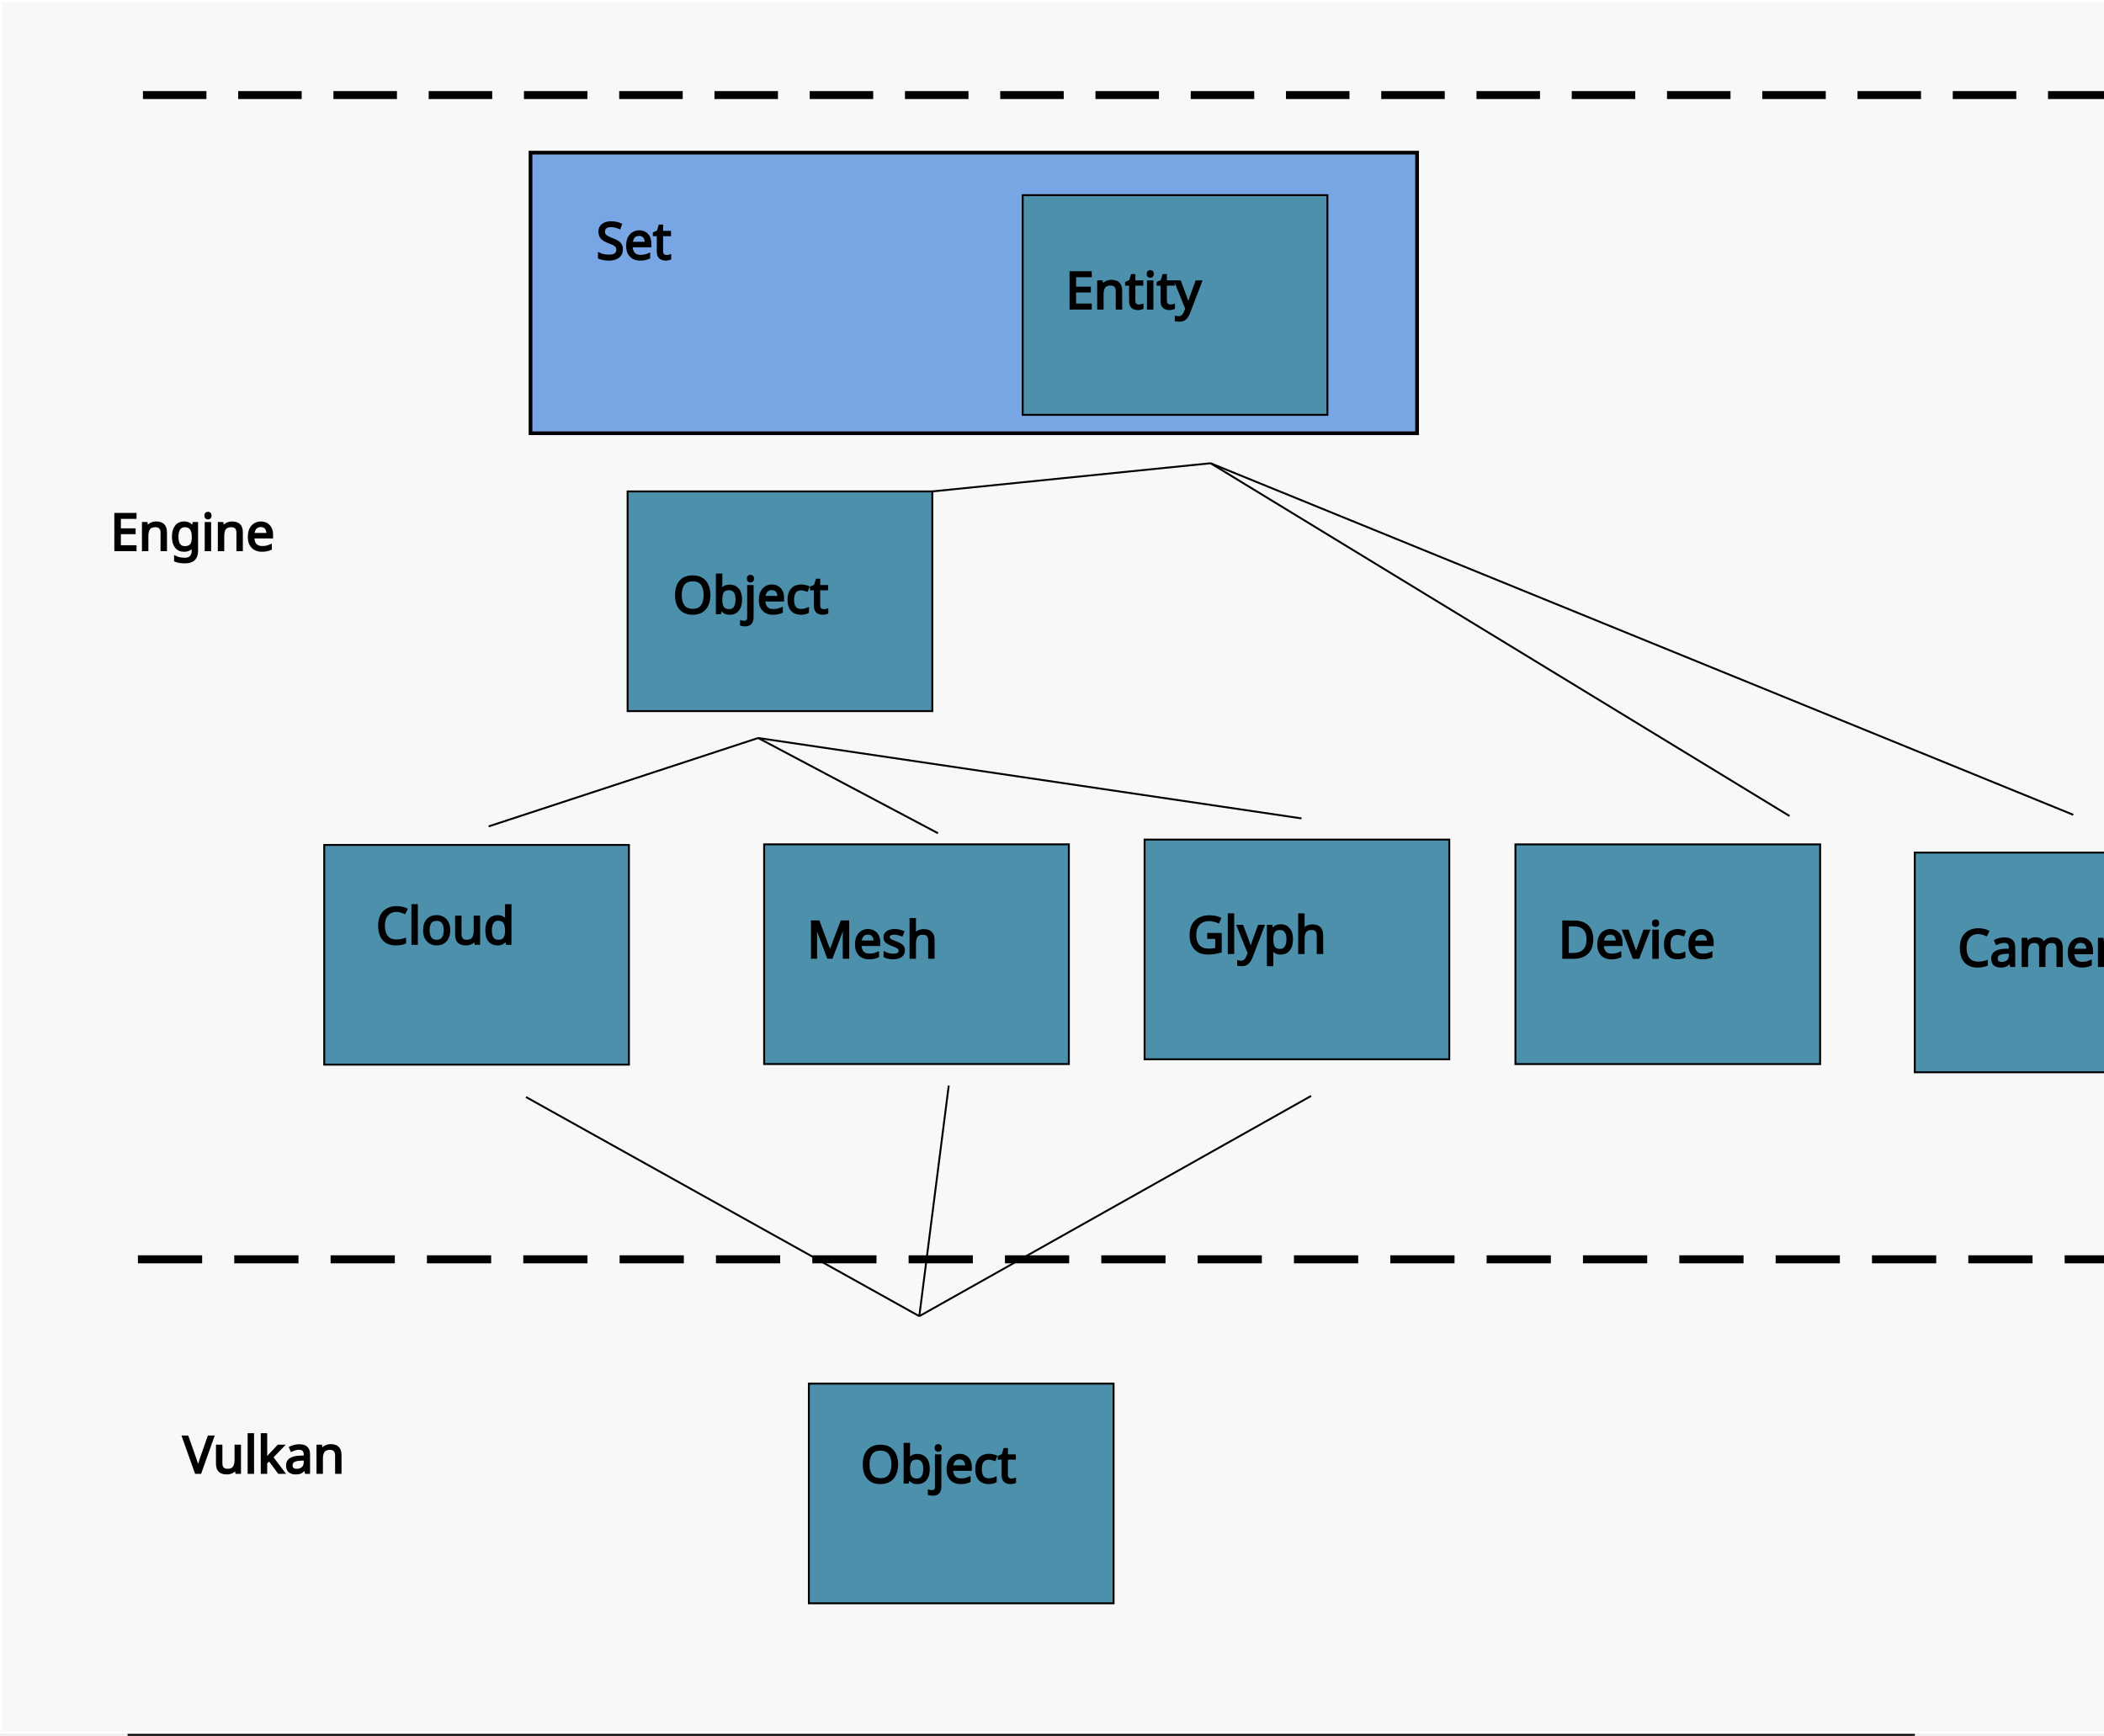
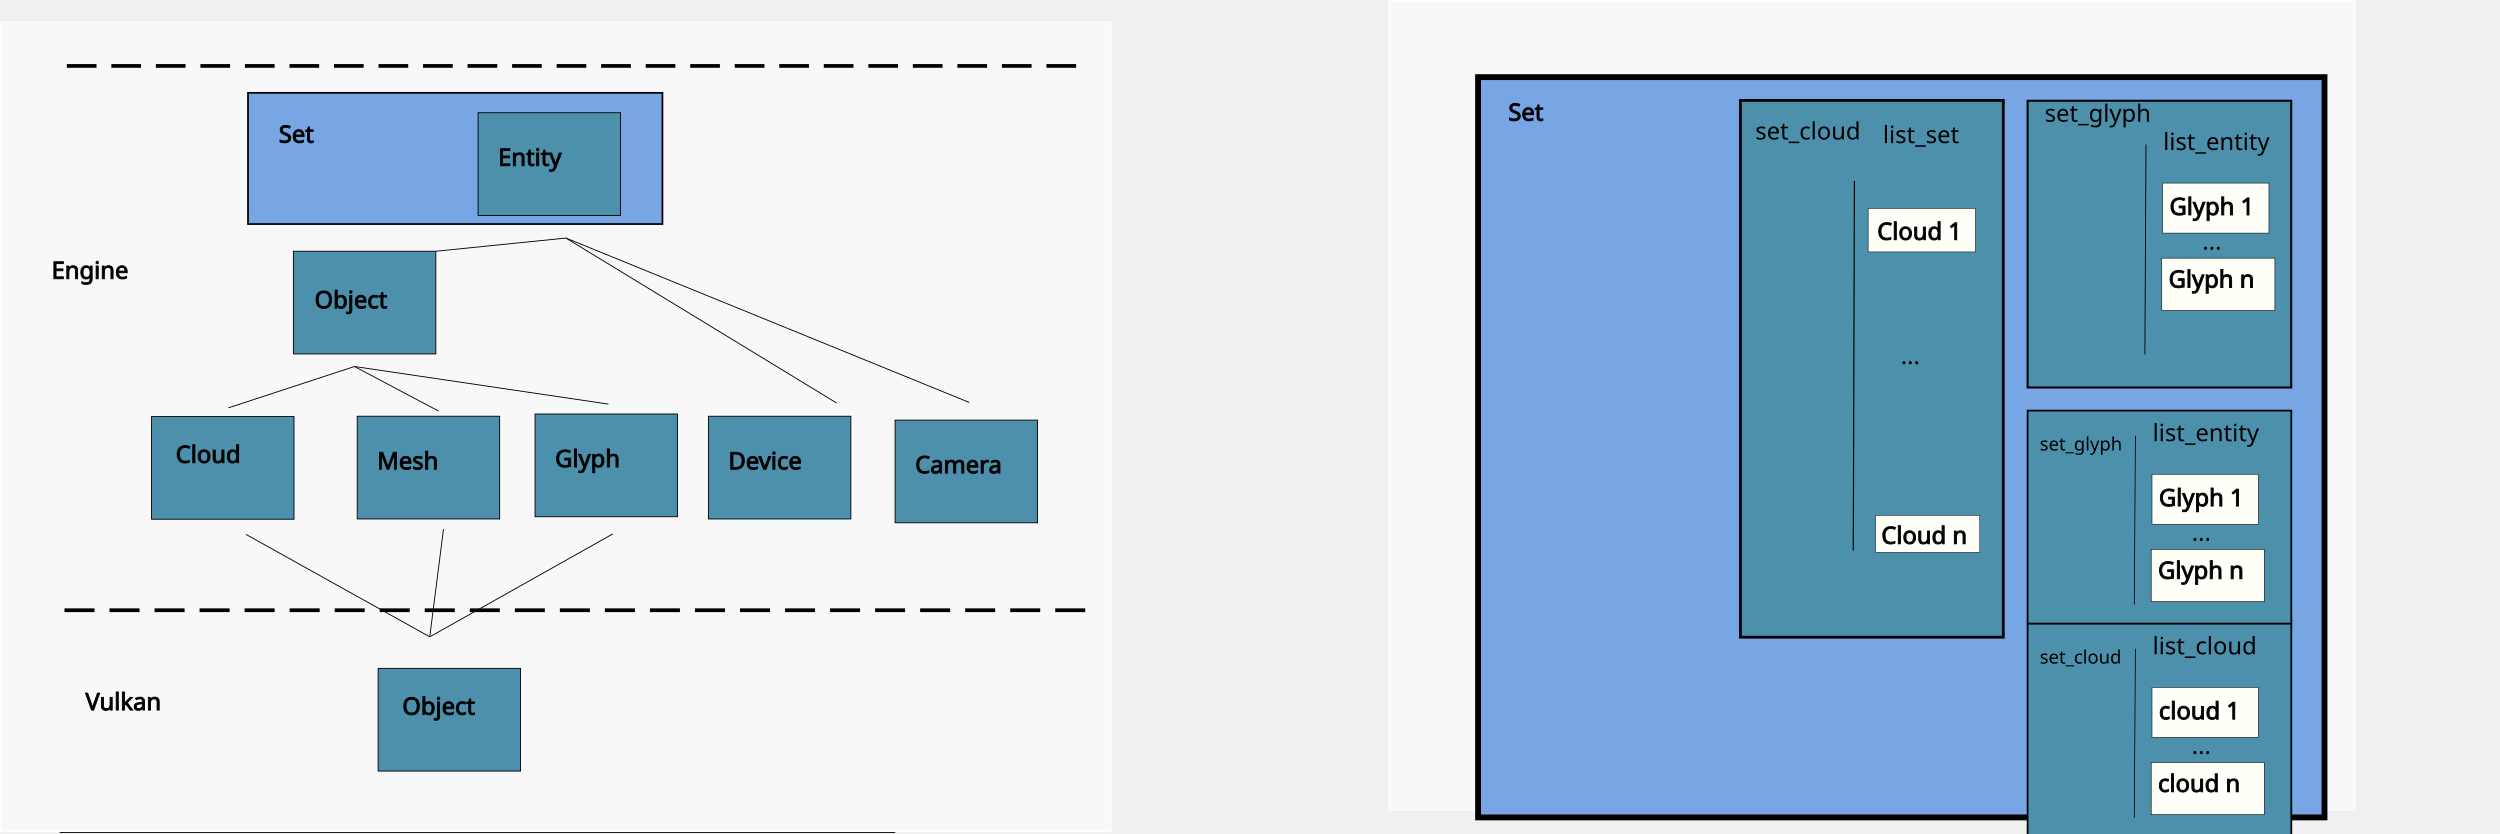
- <svg xmlns="http://www.w3.org/2000/svg" width="291.696mm" height="240.681mm" viewBox="0 0 291.696 240.681" version="1.1" id="svg5">
+ <svg xmlns="http://www.w3.org/2000/svg" width="741.434mm" height="247.051mm" viewBox="0 0 741.434 247.051" version="1.1" id="svg5">
  <defs id="defs2" />
-   <g id="layer1" transform="translate(62.81276,1.057096)">
-     <rect style="fill:#ffffff;fill-opacity:0.555;stroke:#ffffff;stroke-width:0.292" id="rect16124" width="329.398" height="240.062" x="-62.667" y="-0.911" />
-     <rect style="fill:#78a5e4;fill-opacity:1;stroke:#000000;stroke-width:0.511;stroke-opacity:1" id="rect896-8" width="122.913" height="38.91" x="10.737" y="20.106" />
-     <rect style="fill:#4d90ac;fill-opacity:1;stroke:#000000;stroke-width:0.265;stroke-opacity:1" id="rect896" width="42.244" height="30.462" x="78.973" y="26.002" />
-     <text xml:space="preserve" style="font-size:7.056px;line-height:1.25;font-family:sans-serif;-inkscape-font-specification:'sans-serif, Normal';stroke:#000000;stroke-width:0.265;stroke-opacity:1" x="84.913" y="41.732" id="text1714">
-       <tspan id="tspan1712" style="stroke:#000000;stroke-width:0.265;stroke-opacity:1" x="84.913" y="41.732">Entity</tspan>
-     </text>
-     <rect style="fill:#4d90ac;fill-opacity:1;stroke:#000000;stroke-width:0.265;stroke-opacity:1" id="rect896-89" width="42.244" height="30.462" x="24.199" y="67.08" />
-     <text xml:space="preserve" style="font-size:7.056px;line-height:1.25;font-family:sans-serif;-inkscape-font-specification:'sans-serif, Normal';stroke:#000000;stroke-width:0.265;stroke-opacity:1" x="30.466" y="83.976" id="text1714-64">
-       <tspan id="tspan1712-3" style="stroke:#000000;stroke-width:0.265;stroke-opacity:1" x="30.466" y="83.976">Object</tspan>
-     </text>
-     <text xml:space="preserve" style="font-size:7.056px;line-height:1.25;font-family:sans-serif;-inkscape-font-specification:'sans-serif, Normal';stroke:#000000;stroke-width:0.265;stroke-opacity:1" x="19.862" y="34.867" id="text1714-83">
-       <tspan id="tspan1712-1" style="stroke:#000000;stroke-width:0.265;stroke-opacity:1" x="19.862" y="34.867">Set</tspan>
-     </text>
-     <rect style="fill:#4d90ac;fill-opacity:1;stroke:#000000;stroke-width:0.265;stroke-opacity:1" id="rect896-1" width="42.244" height="30.462" x="-17.862" y="116.099" />
-     <text xml:space="preserve" style="font-size:7.056px;line-height:1.25;font-family:sans-serif;-inkscape-font-specification:'sans-serif, Normal';stroke:#000000;stroke-width:0.265;stroke-opacity:1" x="-10.696" y="129.822" id="text1714-7">
-       <tspan id="tspan1712-5" style="stroke:#000000;stroke-width:0.265;stroke-opacity:1" x="-10.696" y="129.822">Cloud</tspan>
-     </text>
-     <rect style="fill:#4d90ac;fill-opacity:1;stroke:#000000;stroke-width:0.265;stroke-opacity:1" id="rect896-1-5" width="42.244" height="30.462" x="49.327" y="190.791" />
-     <text xml:space="preserve" style="font-size:7.056px;line-height:1.25;font-family:sans-serif;-inkscape-font-specification:'sans-serif, Normal';stroke:#000000;stroke-width:0.265;stroke-opacity:1" x="56.493" y="204.514" id="text1714-7-9">
-       <tspan id="tspan1712-5-7" style="stroke:#000000;stroke-width:0.265;stroke-opacity:1" x="56.493" y="204.514">Object</tspan>
-     </text>
-     <rect style="fill:#4d90ac;fill-opacity:1;stroke:#000000;stroke-width:0.265;stroke-opacity:1" id="rect896-9" width="42.244" height="30.462" x="43.128" y="116.017" />
-     <text xml:space="preserve" style="font-size:7.056px;line-height:1.25;font-family:sans-serif;-inkscape-font-specification:'sans-serif, Normal';stroke:#000000;stroke-width:0.265;stroke-opacity:1" x="49.068" y="131.746" id="text1714-6">
-       <tspan id="tspan1712-2" style="stroke:#000000;stroke-width:0.265;stroke-opacity:1" x="49.068" y="131.746">Mesh</tspan>
-     </text>
-     <rect style="fill:#4d90ac;fill-opacity:1;stroke:#000000;stroke-width:0.265;stroke-opacity:1" id="rect896-17" width="42.244" height="30.462" x="95.87" y="115.358" />
-     <text xml:space="preserve" style="font-size:7.056px;line-height:1.25;font-family:sans-serif;-inkscape-font-specification:'sans-serif, Normal';stroke:#000000;stroke-width:0.265;stroke-opacity:1" x="101.809" y="131.088" id="text1714-8">
-       <tspan id="tspan1712-57" style="stroke:#000000;stroke-width:0.265;stroke-opacity:1" x="101.809" y="131.088">Glyph</tspan>
-     </text>
-     <rect style="fill:#4d90ac;fill-opacity:1;stroke:#000000;stroke-width:0.265;stroke-opacity:1" id="rect896-17-4" width="42.244" height="30.462" x="147.286" y="116.023" />
-     <text xml:space="preserve" style="font-size:7.056px;line-height:1.25;font-family:sans-serif;-inkscape-font-specification:'sans-serif, Normal';stroke:#000000;stroke-width:0.265;stroke-opacity:1" x="153.226" y="131.753" id="text1714-8-1">
-       <tspan id="tspan1712-57-8" style="stroke:#000000;stroke-width:0.265;stroke-opacity:1" x="153.226" y="131.753">Device</tspan>
-     </text>
-     <rect style="fill:#4d90ac;fill-opacity:1;stroke:#000000;stroke-width:0.265;stroke-opacity:1" id="rect896-17-4-1" width="42.244" height="30.462" x="202.65" y="117.159" />
-     <text xml:space="preserve" style="font-size:7.056px;line-height:1.25;font-family:sans-serif;-inkscape-font-specification:'sans-serif, Normal';stroke:#000000;stroke-width:0.265;stroke-opacity:1" x="208.59" y="132.889" id="text1714-8-1-7">
-       <tspan id="tspan1712-57-8-5" style="stroke:#000000;stroke-width:0.265;stroke-opacity:1" x="208.59" y="132.889">Camera</tspan>
-     </text>
-     <text xml:space="preserve" style="font-size:7.056px;line-height:1.25;font-family:sans-serif;-inkscape-font-specification:'sans-serif, Normal';stroke:#000000;stroke-width:0.265;stroke-opacity:1" x="-47.516" y="75.237" id="text10767">
-       <tspan id="tspan10765" style="stroke:#000000;stroke-width:0.265;stroke-opacity:1" x="-47.516" y="75.237">Engine</tspan>
-     </text>
-     <text xml:space="preserve" style="font-size:7.056px;line-height:1.25;font-family:sans-serif;-inkscape-font-specification:'sans-serif, Normal';stroke:#000000;stroke-width:0.265;stroke-opacity:1" x="-37.466" y="203.17" id="text11761">
-       <tspan id="tspan11759" style="stroke:#000000;stroke-width:0.265;stroke-opacity:1" x="-37.466" y="203.17">Vulkan</tspan>
-     </text>
-     <path style="fill:none;stroke:#000000;stroke-width:0.265px;stroke-linecap:butt;stroke-linejoin:miter;stroke-opacity:1" d="m 10.112,151.055 54.526,30.385" id="path12747" />
-     <path style="fill:none;stroke:#000000;stroke-width:0.265px;stroke-linecap:butt;stroke-linejoin:miter;stroke-opacity:1" d="m 68.719,149.465 -4.081,31.975" id="path12749" />
-     <path style="fill:none;stroke:#000000;stroke-width:0.265px;stroke-linecap:butt;stroke-linejoin:miter;stroke-opacity:1" d="M 118.956,150.9 64.638,181.44" id="path12751" />
-     <path style="fill:none;stroke:#000000;stroke-width:1.101;stroke-linecap:butt;stroke-linejoin:miter;stroke-miterlimit:4;stroke-dasharray:8.804, 4.402;stroke-dashoffset:0;stroke-opacity:1" d="M -42.997,12.124 H 257.098" id="path12759" />
-     <path style="fill:none;stroke:#000000;stroke-width:1.113;stroke-linecap:butt;stroke-linejoin:miter;stroke-miterlimit:4;stroke-dasharray:8.904, 4.452;stroke-dashoffset:0;stroke-opacity:1" d="M -43.691,173.555 H 263.243" id="path12759-5" />
-     <path style="fill:none;stroke:#000000;stroke-width:0.265px;stroke-linecap:butt;stroke-linejoin:miter;stroke-opacity:1" d="M -45.123,239.492 H 202.656" id="path12759-3" />
-     <path style="fill:none;stroke:#000000;stroke-width:0.265px;stroke-linecap:butt;stroke-linejoin:miter;stroke-opacity:1" d="m 105.019,63.174 80.267,48.915" id="path14612" />
-     <path style="fill:none;stroke:#000000;stroke-width:0.265px;stroke-linecap:butt;stroke-linejoin:miter;stroke-opacity:1" d="M 105.019,63.174 66.443,67.08" id="path14614" />
-     <path style="fill:none;stroke:#000000;stroke-width:0.265px;stroke-linecap:butt;stroke-linejoin:miter;stroke-opacity:1" d="M 42.3,101.271 4.932,113.527" id="path14616" />
-     <path style="fill:none;stroke:#000000;stroke-width:0.265px;stroke-linecap:butt;stroke-linejoin:miter;stroke-opacity:1" d="m 42.3,101.271 24.928,13.206" id="path14618" />
-     <path style="fill:none;stroke:#000000;stroke-width:0.265px;stroke-linecap:butt;stroke-linejoin:miter;stroke-opacity:1" d="m 42.3,101.271 75.327,11.149" id="path14620" />
-     <path style="fill:none;stroke:#000000;stroke-width:0.265px;stroke-linecap:butt;stroke-linejoin:miter;stroke-opacity:1" d="M 105.019,63.174 224.622,111.92" id="path1873" />
+   <g id="layer1" transform="translate(331.2248,2.925876)">
+     <rect style="fill:#ffffff;fill-opacity:0.555;stroke:#ffffff;stroke-width:0.292" id="rect16124" width="329.398" height="240.062" x="-331.079" y="3.59" />
+     <rect style="fill:#78a5e4;fill-opacity:1;stroke:#000000;stroke-width:0.511;stroke-opacity:1" id="rect896-8" width="122.913" height="38.91" x="-257.675" y="24.607" />
+     <rect style="fill:#4d90ac;fill-opacity:1;stroke:#000000;stroke-width:0.265;stroke-opacity:1" id="rect896" width="42.244" height="30.462" x="-189.439" y="30.503" />
+     <text xml:space="preserve" style="font-size:7.056px;line-height:1.25;font-family:sans-serif;-inkscape-font-specification:'sans-serif, Normal';stroke:#000000;stroke-width:0.265;stroke-opacity:1" x="-183.499" y="46.233" id="text1714">
+       <tspan id="tspan1712" style="stroke:#000000;stroke-width:0.265;stroke-opacity:1" x="-183.499" y="46.233">Entity</tspan>
+     </text>
+     <rect style="fill:#4d90ac;fill-opacity:1;stroke:#000000;stroke-width:0.265;stroke-opacity:1" id="rect896-89" width="42.244" height="30.462" x="-244.213" y="71.581" />
+     <text xml:space="preserve" style="font-size:7.056px;line-height:1.25;font-family:sans-serif;-inkscape-font-specification:'sans-serif, Normal';stroke:#000000;stroke-width:0.265;stroke-opacity:1" x="-237.946" y="88.477" id="text1714-64">
+       <tspan id="tspan1712-3" style="stroke:#000000;stroke-width:0.265;stroke-opacity:1" x="-237.946" y="88.477">Object</tspan>
+     </text>
+     <text xml:space="preserve" style="font-size:7.056px;line-height:1.25;font-family:sans-serif;-inkscape-font-specification:'sans-serif, Normal';stroke:#000000;stroke-width:0.265;stroke-opacity:1" x="-248.55" y="39.368" id="text1714-83">
+       <tspan id="tspan1712-1" style="stroke:#000000;stroke-width:0.265;stroke-opacity:1" x="-248.55" y="39.368">Set</tspan>
+     </text>
+     <rect style="fill:#4d90ac;fill-opacity:1;stroke:#000000;stroke-width:0.265;stroke-opacity:1" id="rect896-1" width="42.244" height="30.462" x="-286.274" y="120.6" />
+     <text xml:space="preserve" style="font-size:7.056px;line-height:1.25;font-family:sans-serif;-inkscape-font-specification:'sans-serif, Normal';stroke:#000000;stroke-width:0.265;stroke-opacity:1" x="-279.109" y="134.323" id="text1714-7">
+       <tspan id="tspan1712-5" style="stroke:#000000;stroke-width:0.265;stroke-opacity:1" x="-279.109" y="134.323">Cloud</tspan>
+     </text>
+     <rect style="fill:#4d90ac;fill-opacity:1;stroke:#000000;stroke-width:0.265;stroke-opacity:1" id="rect896-1-5" width="42.244" height="30.462" x="-219.085" y="195.292" />
+     <text xml:space="preserve" style="font-size:7.056px;line-height:1.25;font-family:sans-serif;-inkscape-font-specification:'sans-serif, Normal';stroke:#000000;stroke-width:0.265;stroke-opacity:1" x="-211.919" y="209.015" id="text1714-7-9">
+       <tspan id="tspan1712-5-7" style="stroke:#000000;stroke-width:0.265;stroke-opacity:1" x="-211.919" y="209.015">Object</tspan>
+     </text>
+     <rect style="fill:#4d90ac;fill-opacity:1;stroke:#000000;stroke-width:0.265;stroke-opacity:1" id="rect896-9" width="42.244" height="30.462" x="-225.284" y="120.518" />
+     <text xml:space="preserve" style="font-size:7.056px;line-height:1.25;font-family:sans-serif;-inkscape-font-specification:'sans-serif, Normal';stroke:#000000;stroke-width:0.265;stroke-opacity:1" x="-219.344" y="136.248" id="text1714-6">
+       <tspan id="tspan1712-2" style="stroke:#000000;stroke-width:0.265;stroke-opacity:1" x="-219.344" y="136.248">Mesh</tspan>
+     </text>
+     <rect style="fill:#4d90ac;fill-opacity:1;stroke:#000000;stroke-width:0.265;stroke-opacity:1" id="rect896-17" width="42.244" height="30.462" x="-172.542" y="119.86" />
+     <text xml:space="preserve" style="font-size:7.056px;line-height:1.25;font-family:sans-serif;-inkscape-font-specification:'sans-serif, Normal';stroke:#000000;stroke-width:0.265;stroke-opacity:1" x="-166.603" y="135.59" id="text1714-8">
+       <tspan id="tspan1712-57" style="stroke:#000000;stroke-width:0.265;stroke-opacity:1" x="-166.603" y="135.59">Glyph</tspan>
+     </text>
+     <rect style="fill:#4d90ac;fill-opacity:1;stroke:#000000;stroke-width:0.265;stroke-opacity:1" id="rect896-17-4" width="42.244" height="30.462" x="-121.126" y="120.524" />
+     <text xml:space="preserve" style="font-size:7.056px;line-height:1.25;font-family:sans-serif;-inkscape-font-specification:'sans-serif, Normal';stroke:#000000;stroke-width:0.265;stroke-opacity:1" x="-115.187" y="136.254" id="text1714-8-1">
+       <tspan id="tspan1712-57-8" style="stroke:#000000;stroke-width:0.265;stroke-opacity:1" x="-115.187" y="136.254">Device</tspan>
+     </text>
+     <rect style="fill:#4d90ac;fill-opacity:1;stroke:#000000;stroke-width:0.265;stroke-opacity:1" id="rect896-17-4-1" width="42.244" height="30.462" x="-65.762" y="121.66" />
+     <text xml:space="preserve" style="font-size:7.056px;line-height:1.25;font-family:sans-serif;-inkscape-font-specification:'sans-serif, Normal';stroke:#000000;stroke-width:0.265;stroke-opacity:1" x="-59.823" y="137.39" id="text1714-8-1-7">
+       <tspan id="tspan1712-57-8-5" style="stroke:#000000;stroke-width:0.265;stroke-opacity:1" x="-59.823" y="137.39">Camera</tspan>
+     </text>
+     <text xml:space="preserve" style="font-size:7.056px;line-height:1.25;font-family:sans-serif;-inkscape-font-specification:'sans-serif, Normal';stroke:#000000;stroke-width:0.265;stroke-opacity:1" x="-315.928" y="79.738" id="text10767">
+       <tspan id="tspan10765" style="stroke:#000000;stroke-width:0.265;stroke-opacity:1" x="-315.928" y="79.738">Engine</tspan>
+     </text>
+     <text xml:space="preserve" style="font-size:7.056px;line-height:1.25;font-family:sans-serif;-inkscape-font-specification:'sans-serif, Normal';stroke:#000000;stroke-width:0.265;stroke-opacity:1" x="-305.878" y="207.671" id="text11761">
+       <tspan id="tspan11759" style="stroke:#000000;stroke-width:0.265;stroke-opacity:1" x="-305.878" y="207.671">Vulkan</tspan>
+     </text>
+     <path style="fill:none;stroke:#000000;stroke-width:0.265px;stroke-linecap:butt;stroke-linejoin:miter;stroke-opacity:1" d="m -258.3,155.556 54.526,30.385" id="path12747" />
+     <path style="fill:none;stroke:#000000;stroke-width:0.265px;stroke-linecap:butt;stroke-linejoin:miter;stroke-opacity:1" d="m -199.693,153.967 -4.081,31.975" id="path12749" />
+     <path style="fill:none;stroke:#000000;stroke-width:0.265px;stroke-linecap:butt;stroke-linejoin:miter;stroke-opacity:1" d="m -149.457,155.402 -54.317,30.54" id="path12751" />
+     <path style="fill:none;stroke:#000000;stroke-width:1.101;stroke-linecap:butt;stroke-linejoin:miter;stroke-miterlimit:4;stroke-dasharray:8.804, 4.402;stroke-dashoffset:0;stroke-opacity:1" d="M -311.409,16.625 H -11.314" id="path12759" />
+     <path style="fill:none;stroke:#000000;stroke-width:1.113;stroke-linecap:butt;stroke-linejoin:miter;stroke-miterlimit:4;stroke-dasharray:8.904, 4.452;stroke-dashoffset:0;stroke-opacity:1" d="M -312.103,178.056 H -5.169" id="path12759-5" />
+     <path style="fill:none;stroke:#000000;stroke-width:0.265px;stroke-linecap:butt;stroke-linejoin:miter;stroke-opacity:1" d="M -313.535,243.993 H -65.756" id="path12759-3" />
+     <path style="fill:none;stroke:#000000;stroke-width:0.265px;stroke-linecap:butt;stroke-linejoin:miter;stroke-opacity:1" d="m -163.393,67.675 80.267,48.915" id="path14612" />
+     <path style="fill:none;stroke:#000000;stroke-width:0.265px;stroke-linecap:butt;stroke-linejoin:miter;stroke-opacity:1" d="m -163.393,67.675 -38.577,3.907" id="path14614" />
+     <path style="fill:none;stroke:#000000;stroke-width:0.265px;stroke-linecap:butt;stroke-linejoin:miter;stroke-opacity:1" d="m -226.112,105.772 -37.368,12.256" id="path14616" />
+     <path style="fill:none;stroke:#000000;stroke-width:0.265px;stroke-linecap:butt;stroke-linejoin:miter;stroke-opacity:1" d="m -226.112,105.772 24.928,13.206" id="path14618" />
+     <path style="fill:none;stroke:#000000;stroke-width:0.265px;stroke-linecap:butt;stroke-linejoin:miter;stroke-opacity:1" d="m -226.112,105.772 75.327,11.149" id="path14620" />
+     <path style="fill:none;stroke:#000000;stroke-width:0.265px;stroke-linecap:butt;stroke-linejoin:miter;stroke-opacity:1" d="M -163.393,67.675 -43.79,116.421" id="path1873" />
+     <rect style="fill:#ffffff;fill-opacity:0.555;stroke:#ffffff;stroke-width:0.273" id="rect16124-3" width="286.585" height="240.081" x="80.655" y="-2.79" />
+     <rect style="fill:#ffffff;fill-opacity:0.555;stroke:#ffffff;stroke-width:0.204" id="rect16124-3-0" width="260.719" height="147.062" x="132.201" y="269.477" />
+     <rect style="fill:#78a5e4;fill-opacity:1;stroke:#000000;stroke-width:1.734;stroke-opacity:1" id="rect896-8-1" width="251.026" height="219.547" x="107.136" y="19.949" />
+     <rect style="fill:#4d90ac;fill-opacity:1;stroke:#000000;stroke-width:0.602;stroke-opacity:1" id="rect896-7" width="78.178" height="85.044" x="270.106" y="26.953" />
+     <rect style="fill:#4d90ac;fill-opacity:1;stroke:#000000;stroke-width:0.823;stroke-opacity:1" id="rect896-7-2" width="77.958" height="159.202" x="184.941" y="26.849" />
+     <rect style="fill:#fffff7;fill-opacity:1;stroke:#000000;stroke-width:0.15;stroke-opacity:1" id="rect896-17-4-1-4" width="31.811" height="12.914" x="222.821" y="58.876" />
+     <text xml:space="preserve" style="font-size:7.056px;line-height:1.25;font-family:sans-serif;-inkscape-font-specification:'sans-serif, Normal';stroke:#000000;stroke-width:0.265;stroke-opacity:1" x="225.505" y="68.186" id="text1714-5">
+       <tspan id="tspan1712-9" style="stroke:#000000;stroke-width:0.265;stroke-opacity:1" x="225.505" y="68.186">Cloud 1</tspan>
+     </text>
+     <rect style="fill:#fffff7;fill-opacity:1;stroke:#000000;stroke-width:0.136;stroke-opacity:1" id="rect896-17-4-1-4-8" width="30.887" height="10.939" x="225.033" y="149.925" />
+     <text xml:space="preserve" style="font-size:7.056px;line-height:1.25;font-family:sans-serif;-inkscape-font-specification:'sans-serif, Normal';stroke:#000000;stroke-width:0.265;stroke-opacity:1" x="226.716" y="158.346" id="text1714-5-9">
+       <tspan id="tspan1712-9-3" style="stroke:#000000;stroke-width:0.265;stroke-opacity:1" x="226.716" y="158.346">Cloud n</tspan>
+     </text>
+     <text xml:space="preserve" style="font-size:7.056px;line-height:1.25;font-family:sans-serif;-inkscape-font-specification:'sans-serif, Normal';stroke:#000000;stroke-width:0.265;stroke-opacity:1" x="116.098" y="32.844" id="text1714-83-7">
+       <tspan id="tspan1712-1-8" style="stroke:#000000;stroke-width:0.265;stroke-opacity:1" x="116.098" y="32.844">Set</tspan>
+     </text>
+     <text xml:space="preserve" style="font-size:7.056px;line-height:1.25;font-family:sans-serif;-inkscape-font-specification:'sans-serif, Normal';stroke-width:0.265" x="189.342" y="38.43" id="text7446">
+       <tspan id="tspan7444" style="stroke-width:0.265" x="189.342" y="38.43">set_cloud</tspan>
+     </text>
+     <rect style="fill:#fffff7;fill-opacity:1;stroke:#000000;stroke-width:0.16;stroke-opacity:1" id="rect896-17-4-1-4-9" width="31.545" height="14.833" x="310.143" y="51.369" />
+     <text xml:space="preserve" style="font-size:7.056px;line-height:1.25;font-family:sans-serif;-inkscape-font-specification:'sans-serif, Normal';stroke:#000000;stroke-width:0.265;stroke-opacity:1" x="312.179" y="60.823" id="text1714-5-2">
+       <tspan id="tspan1712-9-2" style="stroke:#000000;stroke-width:0.265;stroke-opacity:1" x="312.179" y="60.823">Glyph 1</tspan>
+     </text>
+     <rect style="fill:#fffff7;fill-opacity:1;stroke:#000000;stroke-width:0.169;stroke-opacity:1" id="rect896-17-4-1-4-5-4" width="33.558" height="15.517" x="309.899" y="73.63" />
+     <text xml:space="preserve" style="font-size:7.056px;line-height:1.25;font-family:sans-serif;-inkscape-font-specification:'sans-serif, Normal';stroke:#000000;stroke-width:0.265;stroke-opacity:1" x="311.923" y="82.361" id="text1714-5-9-7">
+       <tspan id="tspan1712-9-4-7" style="stroke:#000000;stroke-width:0.265;stroke-opacity:1" x="311.923" y="82.361">Glyph n</tspan>
+     </text>
+     <text xml:space="preserve" style="font-size:7.056px;line-height:1.25;font-family:sans-serif;-inkscape-font-specification:'sans-serif, Normal';stroke-width:0.265" x="321.918" y="71.095" id="text2702-5">
+       <tspan id="tspan2700-4" style="stroke-width:0.265" x="321.918" y="71.095">...</tspan>
+     </text>
+     <text xml:space="preserve" style="font-size:7.056px;line-height:1.25;font-family:sans-serif;-inkscape-font-specification:'sans-serif, Normal';stroke-width:0.265" x="232.485" y="105.033" id="text2702-5-0">
+       <tspan id="tspan2700-4-6" style="stroke-width:0.265" x="232.485" y="105.033">...</tspan>
+     </text>
+     <text xml:space="preserve" style="font-size:7.056px;line-height:1.25;font-family:sans-serif;-inkscape-font-specification:'sans-serif, Normal';stroke-width:0.265" x="275.169" y="33.171" id="text25968">
+       <tspan id="tspan25966" style="stroke-width:0.265" x="275.169" y="33.171">set_glyph</tspan>
+     </text>
+     <rect style="fill:#4d90ac;fill-opacity:1;stroke:#000000;stroke-width:0.519;stroke-opacity:1" id="rect896-7-6" width="78.214" height="63.201" x="270.106" y="118.848" />
+     <path style="fill:none;stroke:#000000;stroke-width:0.265px;stroke-linecap:butt;stroke-linejoin:miter;stroke-opacity:1" d="m 305.22,39.923 -0.329,62.266" id="path43190" />
+     <path style="fill:none;stroke:#000000;stroke-width:0.351px;stroke-linecap:butt;stroke-linejoin:miter;stroke-opacity:1" d="M 218.741,50.729 218.412,160.32" id="path43190-2" />
+     <text xml:space="preserve" style="font-size:7.056px;line-height:1.25;font-family:sans-serif;-inkscape-font-specification:'sans-serif, Normal';stroke-width:0.265" x="310.321" y="41.565" id="text44998">
+       <tspan id="tspan44996" style="stroke-width:0.265" x="310.321" y="41.565">list_entity</tspan>
+     </text>
+     <rect style="fill:#fffff7;fill-opacity:1;stroke:#000000;stroke-width:0.16;stroke-opacity:1" id="rect896-17-4-1-4-9-5" width="31.545" height="14.833" x="307.003" y="137.718" />
+     <text xml:space="preserve" style="font-size:7.056px;line-height:1.25;font-family:sans-serif;-inkscape-font-specification:'sans-serif, Normal';stroke:#000000;stroke-width:0.265;stroke-opacity:1" x="309.04" y="147.172" id="text1714-5-2-0">
+       <tspan id="tspan1712-9-2-6" style="stroke:#000000;stroke-width:0.265;stroke-opacity:1" x="309.04" y="147.172">Glyph 1</tspan>
+     </text>
+     <rect style="fill:#fffff7;fill-opacity:1;stroke:#000000;stroke-width:0.169;stroke-opacity:1" id="rect896-17-4-1-4-5-4-4" width="33.558" height="15.517" x="306.76" y="159.979" />
+     <text xml:space="preserve" style="font-size:7.056px;line-height:1.25;font-family:sans-serif;-inkscape-font-specification:'sans-serif, Normal';stroke:#000000;stroke-width:0.265;stroke-opacity:1" x="308.784" y="168.71" id="text1714-5-9-7-6">
+       <tspan id="tspan1712-9-4-7-2" style="stroke:#000000;stroke-width:0.265;stroke-opacity:1" x="308.784" y="168.71">Glyph n</tspan>
+     </text>
+     <text xml:space="preserve" style="font-size:7.056px;line-height:1.25;font-family:sans-serif;-inkscape-font-specification:'sans-serif, Normal';stroke-width:0.265" x="318.779" y="157.444" id="text2702-5-5">
+       <tspan id="tspan2700-4-8" style="stroke-width:0.265" x="318.779" y="157.444">...</tspan>
+     </text>
+     <text xml:space="preserve" style="font-size:5.479px;line-height:1.25;font-family:sans-serif;-inkscape-font-specification:'sans-serif, Normal';stroke-width:0.205" x="273.697" y="130.676" id="text25968-6">
+       <tspan id="tspan25966-2" style="stroke-width:0.205" x="273.697" y="130.676">set_glyph</tspan>
+     </text>
+     <path style="fill:none;stroke:#000000;stroke-width:0.238px;stroke-linecap:butt;stroke-linejoin:miter;stroke-opacity:1" d="m 302.081,126.273 -0.33,50.106" id="path43190-8" />
+     <text xml:space="preserve" style="font-size:7.056px;line-height:1.25;font-family:sans-serif;-inkscape-font-specification:'sans-serif, Normal';stroke-width:0.265" x="307.181" y="127.914" id="text44998-4">
+       <tspan id="tspan44996-7" style="stroke-width:0.265" x="307.181" y="127.914">list_entity</tspan>
+     </text>
+     <rect style="fill:#4d90ac;fill-opacity:1;stroke:#000000;stroke-width:0.519;stroke-opacity:1" id="rect896-7-6-9" width="78.214" height="63.201" x="270.106" y="182.049" />
+     <rect style="fill:#fffff7;fill-opacity:1;stroke:#000000;stroke-width:0.16;stroke-opacity:1" id="rect896-17-4-1-4-9-5-9" width="31.545" height="14.833" x="307.003" y="200.919" />
+     <text xml:space="preserve" style="font-size:7.056px;line-height:1.25;font-family:sans-serif;-inkscape-font-specification:'sans-serif, Normal';stroke:#000000;stroke-width:0.265;stroke-opacity:1" x="309.04" y="210.373" id="text1714-5-2-0-0">
+       <tspan id="tspan1712-9-2-6-8" style="stroke:#000000;stroke-width:0.265;stroke-opacity:1" x="309.04" y="210.373">cloud 1</tspan>
+     </text>
+     <rect style="fill:#fffff7;fill-opacity:1;stroke:#000000;stroke-width:0.169;stroke-opacity:1" id="rect896-17-4-1-4-5-4-4-1" width="33.558" height="15.517" x="306.76" y="223.18" />
+     <text xml:space="preserve" style="font-size:7.056px;line-height:1.25;font-family:sans-serif;-inkscape-font-specification:'sans-serif, Normal';stroke:#000000;stroke-width:0.265;stroke-opacity:1" x="308.784" y="231.911" id="text1714-5-9-7-6-3">
+       <tspan id="tspan1712-9-4-7-2-1" style="stroke:#000000;stroke-width:0.265;stroke-opacity:1" x="308.784" y="231.911">cloud n</tspan>
+     </text>
+     <text xml:space="preserve" style="font-size:7.056px;line-height:1.25;font-family:sans-serif;-inkscape-font-specification:'sans-serif, Normal';stroke-width:0.265" x="318.779" y="220.645" id="text2702-5-5-1">
+       <tspan id="tspan2700-4-8-0" style="stroke-width:0.265" x="318.779" y="220.645">...</tspan>
+     </text>
+     <text xml:space="preserve" style="font-size:5.479px;line-height:1.25;font-family:sans-serif;-inkscape-font-specification:'sans-serif, Normal';stroke-width:0.205" x="273.697" y="193.877" id="text25968-6-3">
+       <tspan id="tspan25966-2-4" style="stroke-width:0.205" x="273.697" y="193.877">set_cloud</tspan>
+     </text>
+     <path style="fill:none;stroke:#000000;stroke-width:0.238px;stroke-linecap:butt;stroke-linejoin:miter;stroke-opacity:1" d="m 302.081,189.474 -0.33,50.106" id="path43190-8-0" />
+     <path style="fill:none;stroke:#000000;stroke-width:0.238px;stroke-linecap:butt;stroke-linejoin:miter;stroke-opacity:1" d="m 194.453,284.786 -0.33,50.106" id="path43190-8-0-1" />
+     <path style="fill:none;stroke:#000000;stroke-width:0.238px;stroke-linecap:butt;stroke-linejoin:miter;stroke-opacity:1" d="m 239.618,284.938 -0.33,50.106" id="path43190-8-0-1-9" />
+     <path style="fill:none;stroke:#000000;stroke-width:0.3px;stroke-linecap:butt;stroke-linejoin:miter;stroke-opacity:1" d="m 299.464,281.951 -0.327,80.291" id="path43190-8-0-1-9-2" />
+     <text xml:space="preserve" style="font-size:7.056px;line-height:1.25;font-family:sans-serif;-inkscape-font-specification:'sans-serif, Normal';stroke-width:0.265" x="307.181" y="191.116" id="text44998-4-3">
+       <tspan id="tspan44996-7-9" style="stroke-width:0.265" x="307.181" y="191.116">list_cloud</tspan>
+     </text>
+     <text xml:space="preserve" style="font-size:7.056px;line-height:1.25;font-family:sans-serif;-inkscape-font-specification:'sans-serif, Normal';stroke-width:0.265" x="227.192" y="39.515" id="text44998-4-2">
+       <tspan id="tspan44996-7-4" style="stroke-width:0.265" x="227.192" y="39.515">list_set</tspan>
+     </text>
+     <text xml:space="preserve" style="font-size:7.056px;line-height:1.25;font-family:sans-serif;-inkscape-font-specification:'sans-serif, Normal';stroke-width:0.265" x="164.102" y="291.428" id="text69573">
+       <tspan id="tspan69571" style="stroke-width:0.265" x="164.102" y="291.428">dataset</tspan>
+     </text>
+     <text xml:space="preserve" style="font-size:7.056px;line-height:1.25;font-family:sans-serif;-inkscape-font-specification:'sans-serif, Normal';stroke-width:0.265" x="196.769" y="290.579" id="text70765">
+       <tspan id="tspan70763" style="stroke-width:0.265" x="196.769" y="290.579">world</tspan>
+     </text>
+     <text xml:space="preserve" style="font-size:7.056px;line-height:1.25;font-family:sans-serif;-inkscape-font-specification:'sans-serif, Normal';stroke-width:0.265" x="196.364" y="305.321" id="text71825">
+       <tspan id="tspan71823" style="stroke-width:0.265" x="196.364" y="305.321">Scene</tspan>
+     </text>
+     <text xml:space="preserve" style="font-size:7.056px;line-height:1.25;font-family:sans-serif;-inkscape-font-specification:'sans-serif, Normal';stroke-width:0.265" x="245.875" y="290.634" id="text74757">
+       <tspan id="tspan74755" style="stroke-width:0.265" x="245.875" y="290.634">Glyph</tspan>
+     </text>
+     <text xml:space="preserve" style="font-size:7.056px;line-height:1.25;font-family:sans-serif;-inkscape-font-specification:'sans-serif, Normal';stroke-width:0.265" x="245.097" y="304.753" id="text77149">
+       <tspan id="tspan77147" style="stroke-width:0.265" x="245.097" y="304.753">Capture/</tspan>
+       <tspan style="stroke-width:0.265" x="245.097" y="313.572" id="tspan78315">Playback_ID</tspan>
+     </text>
+     <path style="fill:none;stroke:#000000;stroke-width:0.265px;stroke-linecap:butt;stroke-linejoin:miter;stroke-opacity:1" d="M 195.024,296.123 H 316.918" id="path79090" />
+     <path style="fill:none;stroke:#000000;stroke-width:0.265px;stroke-linecap:butt;stroke-linejoin:miter;stroke-opacity:1" d="M 242.033,346.457 H 363.927" id="path79090-6" />
+     <text xml:space="preserve" style="font-size:7.056px;line-height:1.25;font-family:sans-serif;-inkscape-font-specification:'sans-serif, Normal';stroke-width:0.265" x="248.982" y="359.853" id="text80172">
+       <tspan id="tspan80170" style="stroke-width:0.265" x="248.982" y="359.853">cloud_name</tspan>
+     </text>
+     <text xml:space="preserve" style="font-size:7.056px;line-height:1.25;font-family:sans-serif;-inkscape-font-specification:'sans-serif, Normal';stroke-width:0.265" x="302.673" y="305.335" id="text86422">
+       <tspan id="tspan86420" style="stroke-width:0.265" x="302.673" y="305.335">Glyph</tspan>
+     </text>
+     <text xml:space="preserve" style="font-size:7.056px;line-height:1.25;font-family:sans-serif;-inkscape-font-specification:'sans-serif, Normal';stroke-width:0.265" x="303.71" y="320.95" id="text86422-6">
+       <tspan id="tspan86420-7" style="stroke-width:0.265" x="303.71" y="320.95">Camera</tspan>
+     </text>
+     <text xml:space="preserve" style="font-size:7.056px;line-height:1.25;font-family:sans-serif;-inkscape-font-specification:'sans-serif, Normal';stroke-width:0.265" x="309.808" y="357.959" id="text87800">
+       <tspan id="tspan87798" style="stroke-width:0.265" x="309.808" y="357.959">Glyph</tspan>
+     </text>
+     <text xml:space="preserve" style="font-size:7.056px;line-height:1.25;font-family:sans-serif;-inkscape-font-specification:'sans-serif, Normal';fill:#007f00;fill-opacity:1;stroke-width:0.265" x="167.984" y="299.815" id="text89202">
+       <tspan id="tspan89200" style="fill:#007f00;fill-opacity:1;stroke-width:0.265" x="167.984" y="299.815">Set</tspan>
+     </text>
+     <text xml:space="preserve" style="font-size:7.056px;line-height:1.25;font-family:sans-serif;-inkscape-font-specification:'sans-serif, Normal';fill:#007f00;fill-opacity:1;stroke-width:0.265" x="214.749" y="295.572" id="text89202-9">
+       <tspan id="tspan89200-3" style="fill:#007f00;fill-opacity:1;stroke-width:0.265" x="214.749" y="295.572">Set</tspan>
+     </text>
+     <text xml:space="preserve" style="font-size:7.056px;line-height:1.25;font-family:sans-serif;-inkscape-font-specification:'sans-serif, Normal';fill:#007f00;fill-opacity:1;stroke-width:0.265" x="215.044" y="315.072" id="text89202-3">
+       <tspan id="tspan89200-8" style="fill:#007f00;fill-opacity:1;stroke-width:0.265" x="215.044" y="315.072">Set</tspan>
+     </text>
+     <text xml:space="preserve" style="font-size:7.056px;line-height:1.25;font-family:sans-serif;-inkscape-font-specification:'sans-serif, Normal';fill:#007f00;fill-opacity:1;stroke-width:0.265" x="283.207" y="319.488" id="text89202-3-4">
+       <tspan id="tspan89200-8-0" style="fill:#007f00;fill-opacity:1;stroke-width:0.265" x="283.207" y="319.488">Set</tspan>
+     </text>
+     <text xml:space="preserve" style="font-size:7.056px;line-height:1.25;font-family:sans-serif;-inkscape-font-specification:'sans-serif, Normal';fill:#007f00;fill-opacity:1;stroke-width:0.265" x="286.328" y="368.311" id="text89202-3-0">
+       <tspan id="tspan89200-8-4" style="fill:#007f00;fill-opacity:1;stroke-width:0.265" x="286.328" y="368.311">Set</tspan>
+     </text>
+     <text xml:space="preserve" style="font-size:7.056px;line-height:1.25;font-family:sans-serif;-inkscape-font-specification:'sans-serif, Normal';fill:#004592;fill-opacity:1;stroke-width:0.265" x="323.601" y="310.051" id="text90900">
+       <tspan id="tspan90898" style="fill:#004592;fill-opacity:1;stroke-width:0.265" x="323.601" y="310.051">Entity</tspan>
+     </text>
+     <text xml:space="preserve" style="font-size:7.056px;line-height:1.25;font-family:sans-serif;-inkscape-font-specification:'sans-serif, Normal';fill:#004592;fill-opacity:1;stroke-width:0.265" x="333.602" y="324.428" id="text90900-5">
+       <tspan id="tspan90898-69" style="fill:#004592;fill-opacity:1;stroke-width:0.265" x="333.602" y="324.428">Entity</tspan>
+     </text>
+     <text xml:space="preserve" style="font-size:7.056px;line-height:1.25;font-family:sans-serif;-inkscape-font-specification:'sans-serif, Normal';fill:#004592;fill-opacity:1;stroke-width:0.265" x="329.535" y="364.699" id="text90900-6">
+       <tspan id="tspan90898-6" style="fill:#004592;fill-opacity:1;stroke-width:0.265" x="329.535" y="364.699">Entity</tspan>
+     </text>
+     <text xml:space="preserve" style="font-size:7.056px;line-height:1.25;font-family:sans-serif;-inkscape-font-specification:'sans-serif, Normal';stroke-width:0.265" x="311.136" y="378.669" id="text87800-8">
+       <tspan id="tspan87798-7" style="stroke-width:0.265" x="311.136" y="378.669">cloud</tspan>
+     </text>
+     <text xml:space="preserve" style="font-size:7.056px;line-height:1.25;font-family:sans-serif;-inkscape-font-specification:'sans-serif, Normal';fill:#004592;fill-opacity:1;stroke-width:0.265" x="330.863" y="385.408" id="text90900-6-2">
+       <tspan id="tspan90898-6-8" style="fill:#004592;fill-opacity:1;stroke-width:0.265" x="330.863" y="385.408">Entity</tspan>
+     </text>
+     <text xml:space="preserve" style="font-size:7.056px;line-height:1.25;font-family:sans-serif;-inkscape-font-specification:'sans-serif, Normal';stroke-width:0.265" x="302.934" y="337.664" id="text87800-8-2">
+       <tspan id="tspan87798-7-9" style="stroke-width:0.265" x="302.934" y="337.664">cloud</tspan>
+     </text>
+     <text xml:space="preserve" style="font-size:7.056px;line-height:1.25;font-family:sans-serif;-inkscape-font-specification:'sans-serif, Normal';fill:#004592;fill-opacity:1;stroke-width:0.265" x="322.662" y="344.404" id="text90900-6-2-9">
+       <tspan id="tspan90898-6-8-6" style="fill:#004592;fill-opacity:1;stroke-width:0.265" x="322.662" y="344.404">Entity</tspan>
+     </text>
+     <text xml:space="preserve" style="font-size:7.056px;line-height:1.25;font-family:sans-serif;-inkscape-font-specification:'sans-serif, Normal';fill:#004592;fill-opacity:1;stroke-width:0.265" x="266.469" y="293.903" id="text90900-0">
+       <tspan id="tspan90898-5" style="fill:#004592;fill-opacity:1;stroke-width:0.265" x="266.469" y="293.903">Entity</tspan>
+     </text>
  </g>
</svg>
